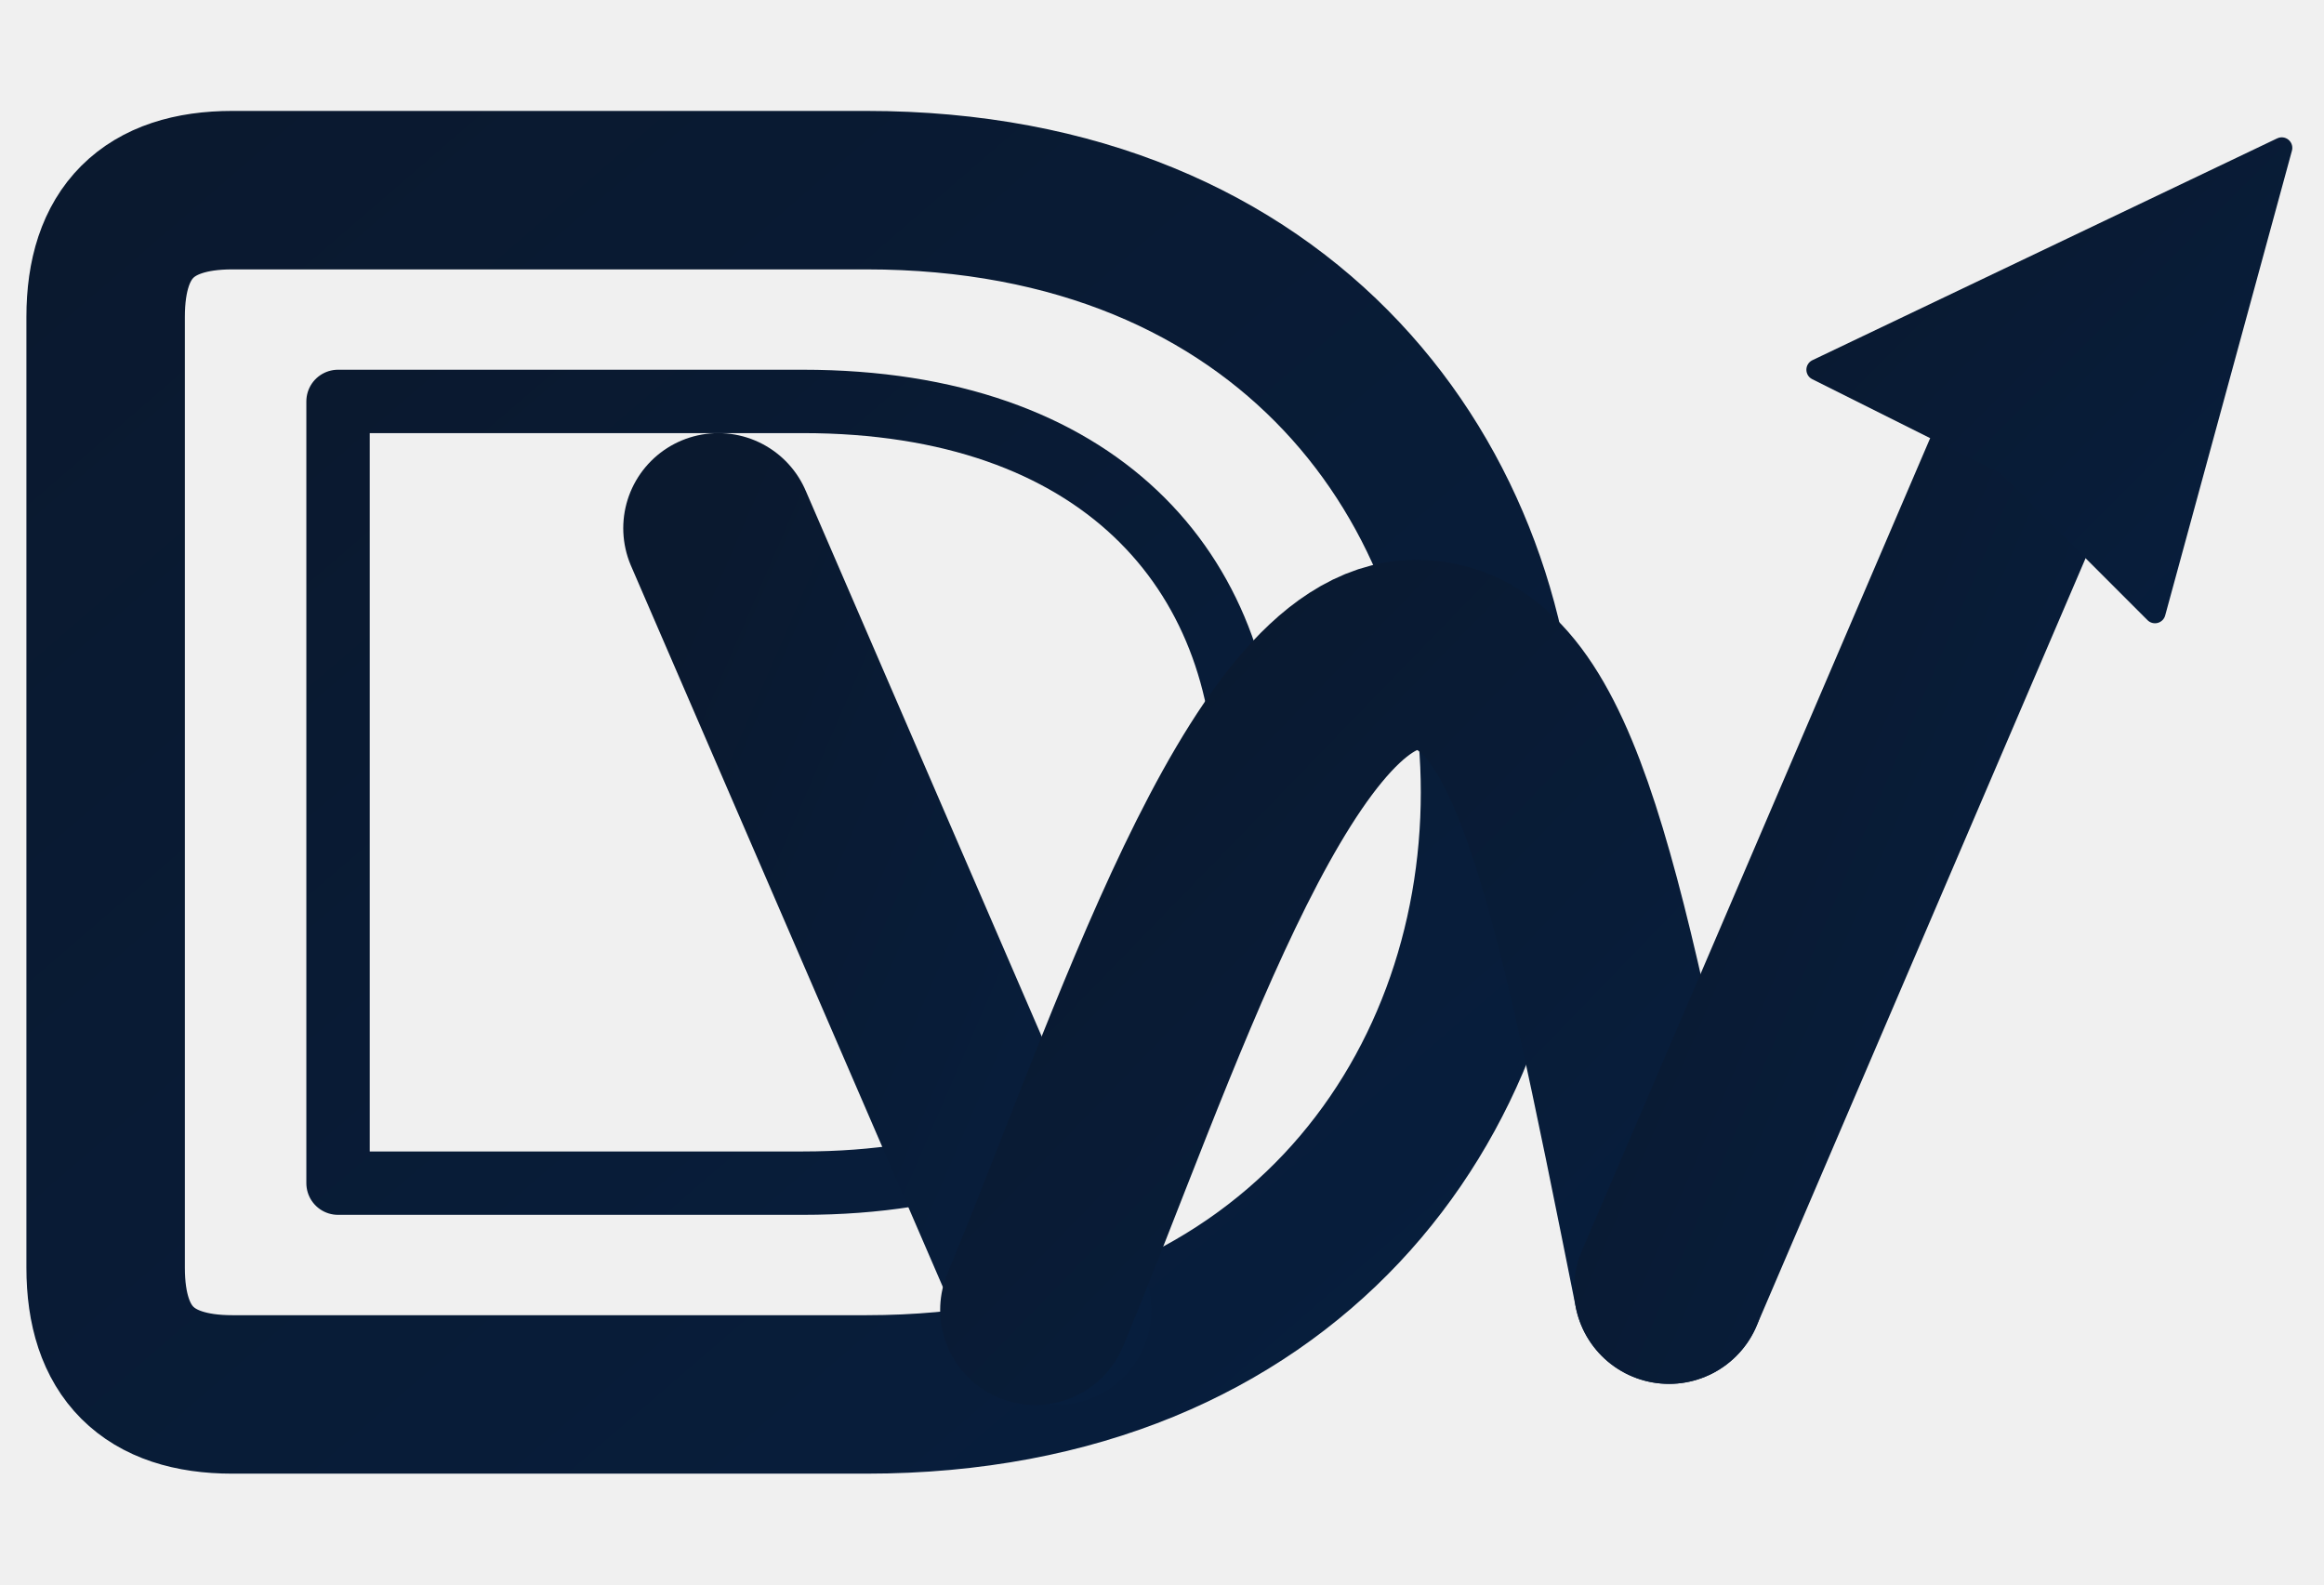
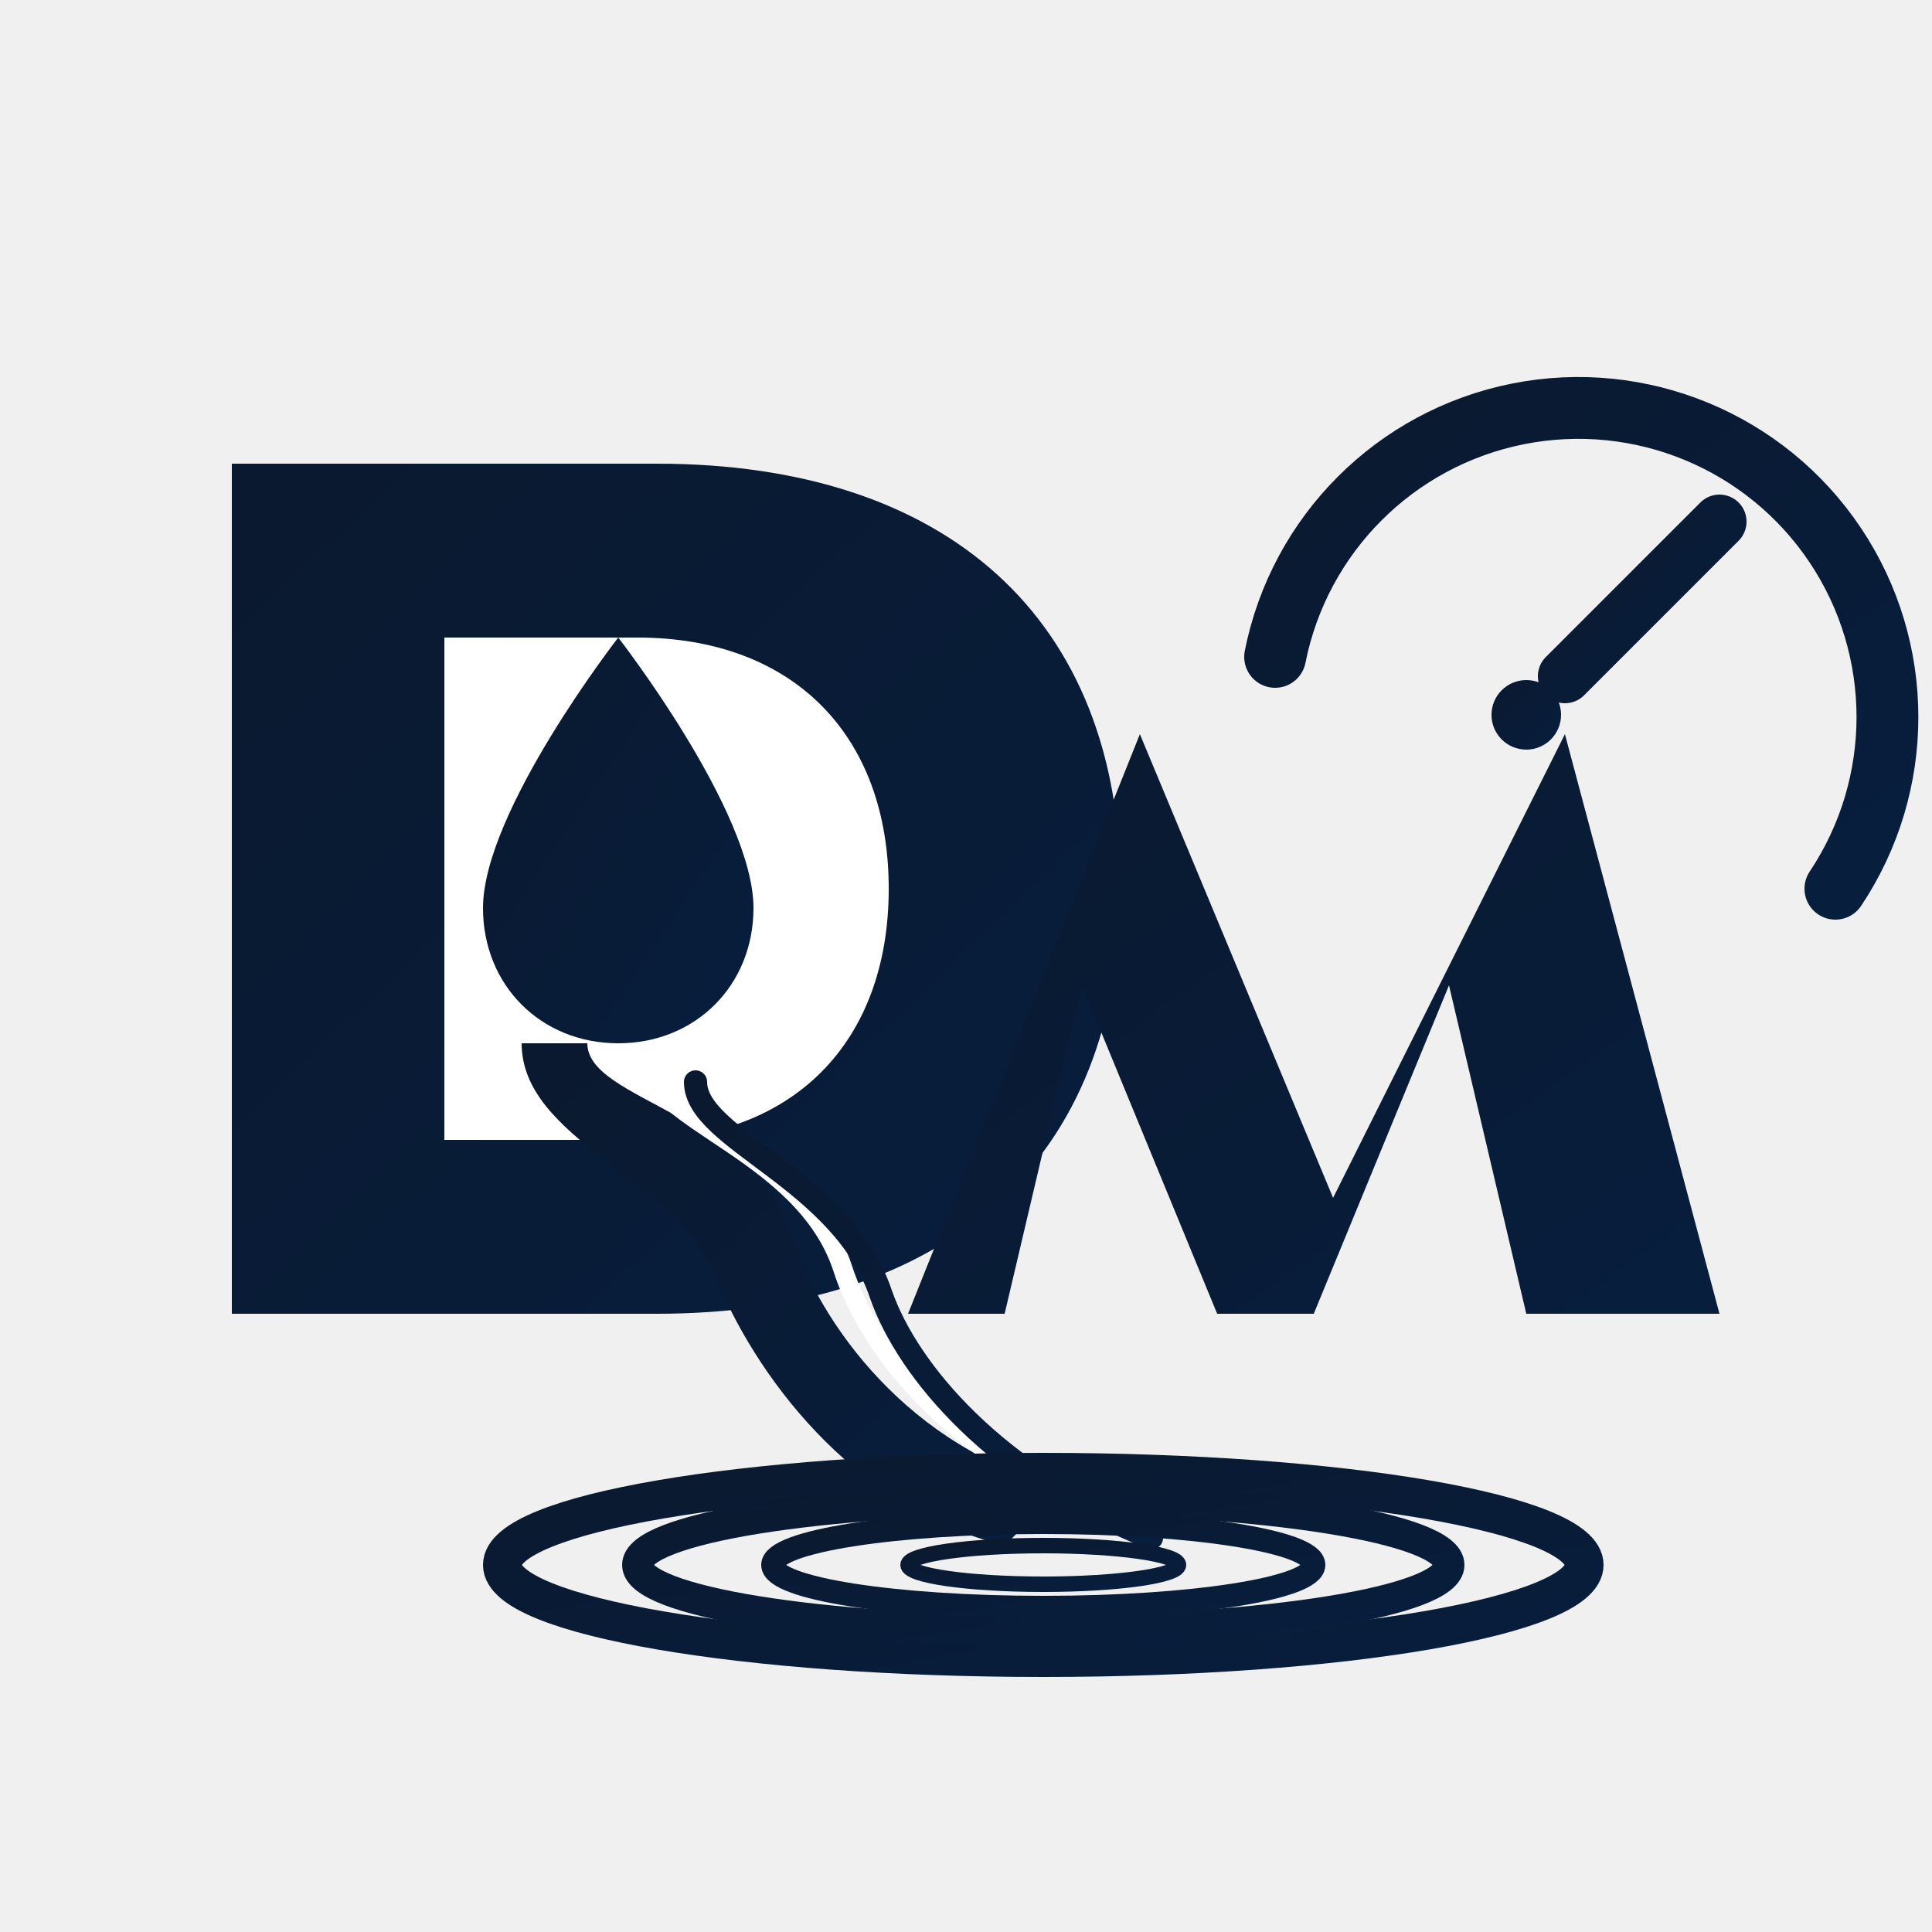
- <svg xmlns="http://www.w3.org/2000/svg" viewBox="0 0 220 150" fill="none">
+ <svg xmlns="http://www.w3.org/2000/svg" viewBox="0 0 500 500" fill="none">
  <defs>
-     <linearGradient id="dwLogoGrad" x1="0%" y1="0%" x2="100%" y2="100%">
+     <linearGradient id="dwPrimaryGrad" x1="0%" y1="0%" x2="100%" y2="100%">
      <stop offset="0%" stop-color="#0A192F" />
      <stop offset="100%" stop-color="#071E3D" />
    </linearGradient>
+     <linearGradient id="dwWaterGrad" x1="0%" y1="0%" x2="0%" y2="100%">
+       <stop offset="0%" stop-color="#0284C7" />
+       <stop offset="100%" stop-color="#0369A1" />
+     </linearGradient>
  </defs>
-   <path d="M 22 18 H 82 C 122 18, 142 46, 142 75 C 142 104, 122 132, 82 132 H 22 C 14 132, 10 128, 10 120 V 30 C 10 22, 14 18, 22 18 Z" fill="none" stroke="url(#dwLogoGrad)" stroke-width="15" stroke-linecap="round" stroke-linejoin="round" />
-   <path d="M 32 38 H 76 C 104 38, 118 54, 118 75 C 118 96, 104 112, 76 112 H 32 V 38 Z" fill="none" stroke="url(#dwLogoGrad)" stroke-width="6" stroke-linejoin="round" />
-   <path d="M 68 50 L 100 124" fill="none" stroke="url(#dwLogoGrad)" stroke-width="18" stroke-linecap="round" />
-   <path d="M 98 124 C 108 100, 120 62, 134 62 C 146 62, 150 82, 158 122" fill="none" stroke="url(#dwLogoGrad)" stroke-width="18" stroke-linecap="round" stroke-linejoin="round" />
-   <path d="M 158 122 L 194 38" fill="none" stroke="url(#dwLogoGrad)" stroke-width="18" stroke-linecap="round" />
-   <path d="M 172 35 L 216 14 L 204 58 L 190 44 Z" fill="url(#dwLogoGrad)" stroke="url(#dwLogoGrad)" stroke-width="2" stroke-linejoin="round" />
+   <g id="drainwatch-new-emblem">
+     <path d="M 60 120           H 170           C 245 120, 290 160, 290 230           C 290 300, 245 340, 170 340           H 60           Z" fill="url(#dwPrimaryGrad)" />
+     <path d="M 115 165           H 165           C 205 165, 230 190, 230 230           C 230 270, 205 295, 165 295           H 115           Z" fill="#FFFFFF" />
+     <path d="M 160 165           C 160 165, 125 210, 125 235           C 125 255, 140 270, 160 270           C 180 270, 195 255, 195 235           C 195 210, 160 165, 160 165 Z" fill="url(#dwPrimaryGrad)" />
+     <path d="M 152 270           C 152 285, 195 288, 205 320           C 212 342, 235 375, 275 385           L 260 400           C 220 390, 195 355, 185 330           C 175 305, 135 295, 135 270           Z" fill="url(#dwPrimaryGrad)" />
+     <path d="M 168 275           C 168 290, 208 298, 218 328           C 225 350, 248 378, 288 392" stroke="#FFFFFF" stroke-width="5" stroke-linecap="round" fill="none" />
+     <path d="M 180 280           C 180 295, 218 305, 228 335           C 235 355, 258 382, 298 398" stroke="url(#dwPrimaryGrad)" stroke-width="6" stroke-linecap="round" fill="none" />
+     <ellipse cx="270" cy="405" rx="140" ry="24" stroke="url(#dwPrimaryGrad)" stroke-width="10" fill="none" />
+     <ellipse cx="270" cy="405" rx="105" ry="17" stroke="url(#dwPrimaryGrad)" stroke-width="8" fill="none" />
+     <ellipse cx="270" cy="405" rx="70" ry="11" stroke="url(#dwPrimaryGrad)" stroke-width="6" fill="none" />
+     <ellipse cx="270" cy="405" rx="35" ry="5" stroke="url(#dwPrimaryGrad)" stroke-width="4" fill="none" />
+     <path d="M 235 340           L 295 190           L 345 310           L 405 190           L 445 340           H 395           L 375 255           L 340 340           H 315           L 280 255           L 260 340           Z" fill="url(#dwPrimaryGrad)" />
+     <path d="M 330 170           A 80 80 0 1 1 475 230" stroke="url(#dwPrimaryGrad)" stroke-width="16" stroke-linecap="round" fill="none" />
+     <path d="M 405 175           L 445 135" stroke="url(#dwPrimaryGrad)" stroke-width="14" stroke-linecap="round" />
+     <circle cx="395" cy="185" r="9" fill="url(#dwPrimaryGrad)" />
+   </g>
</svg>
